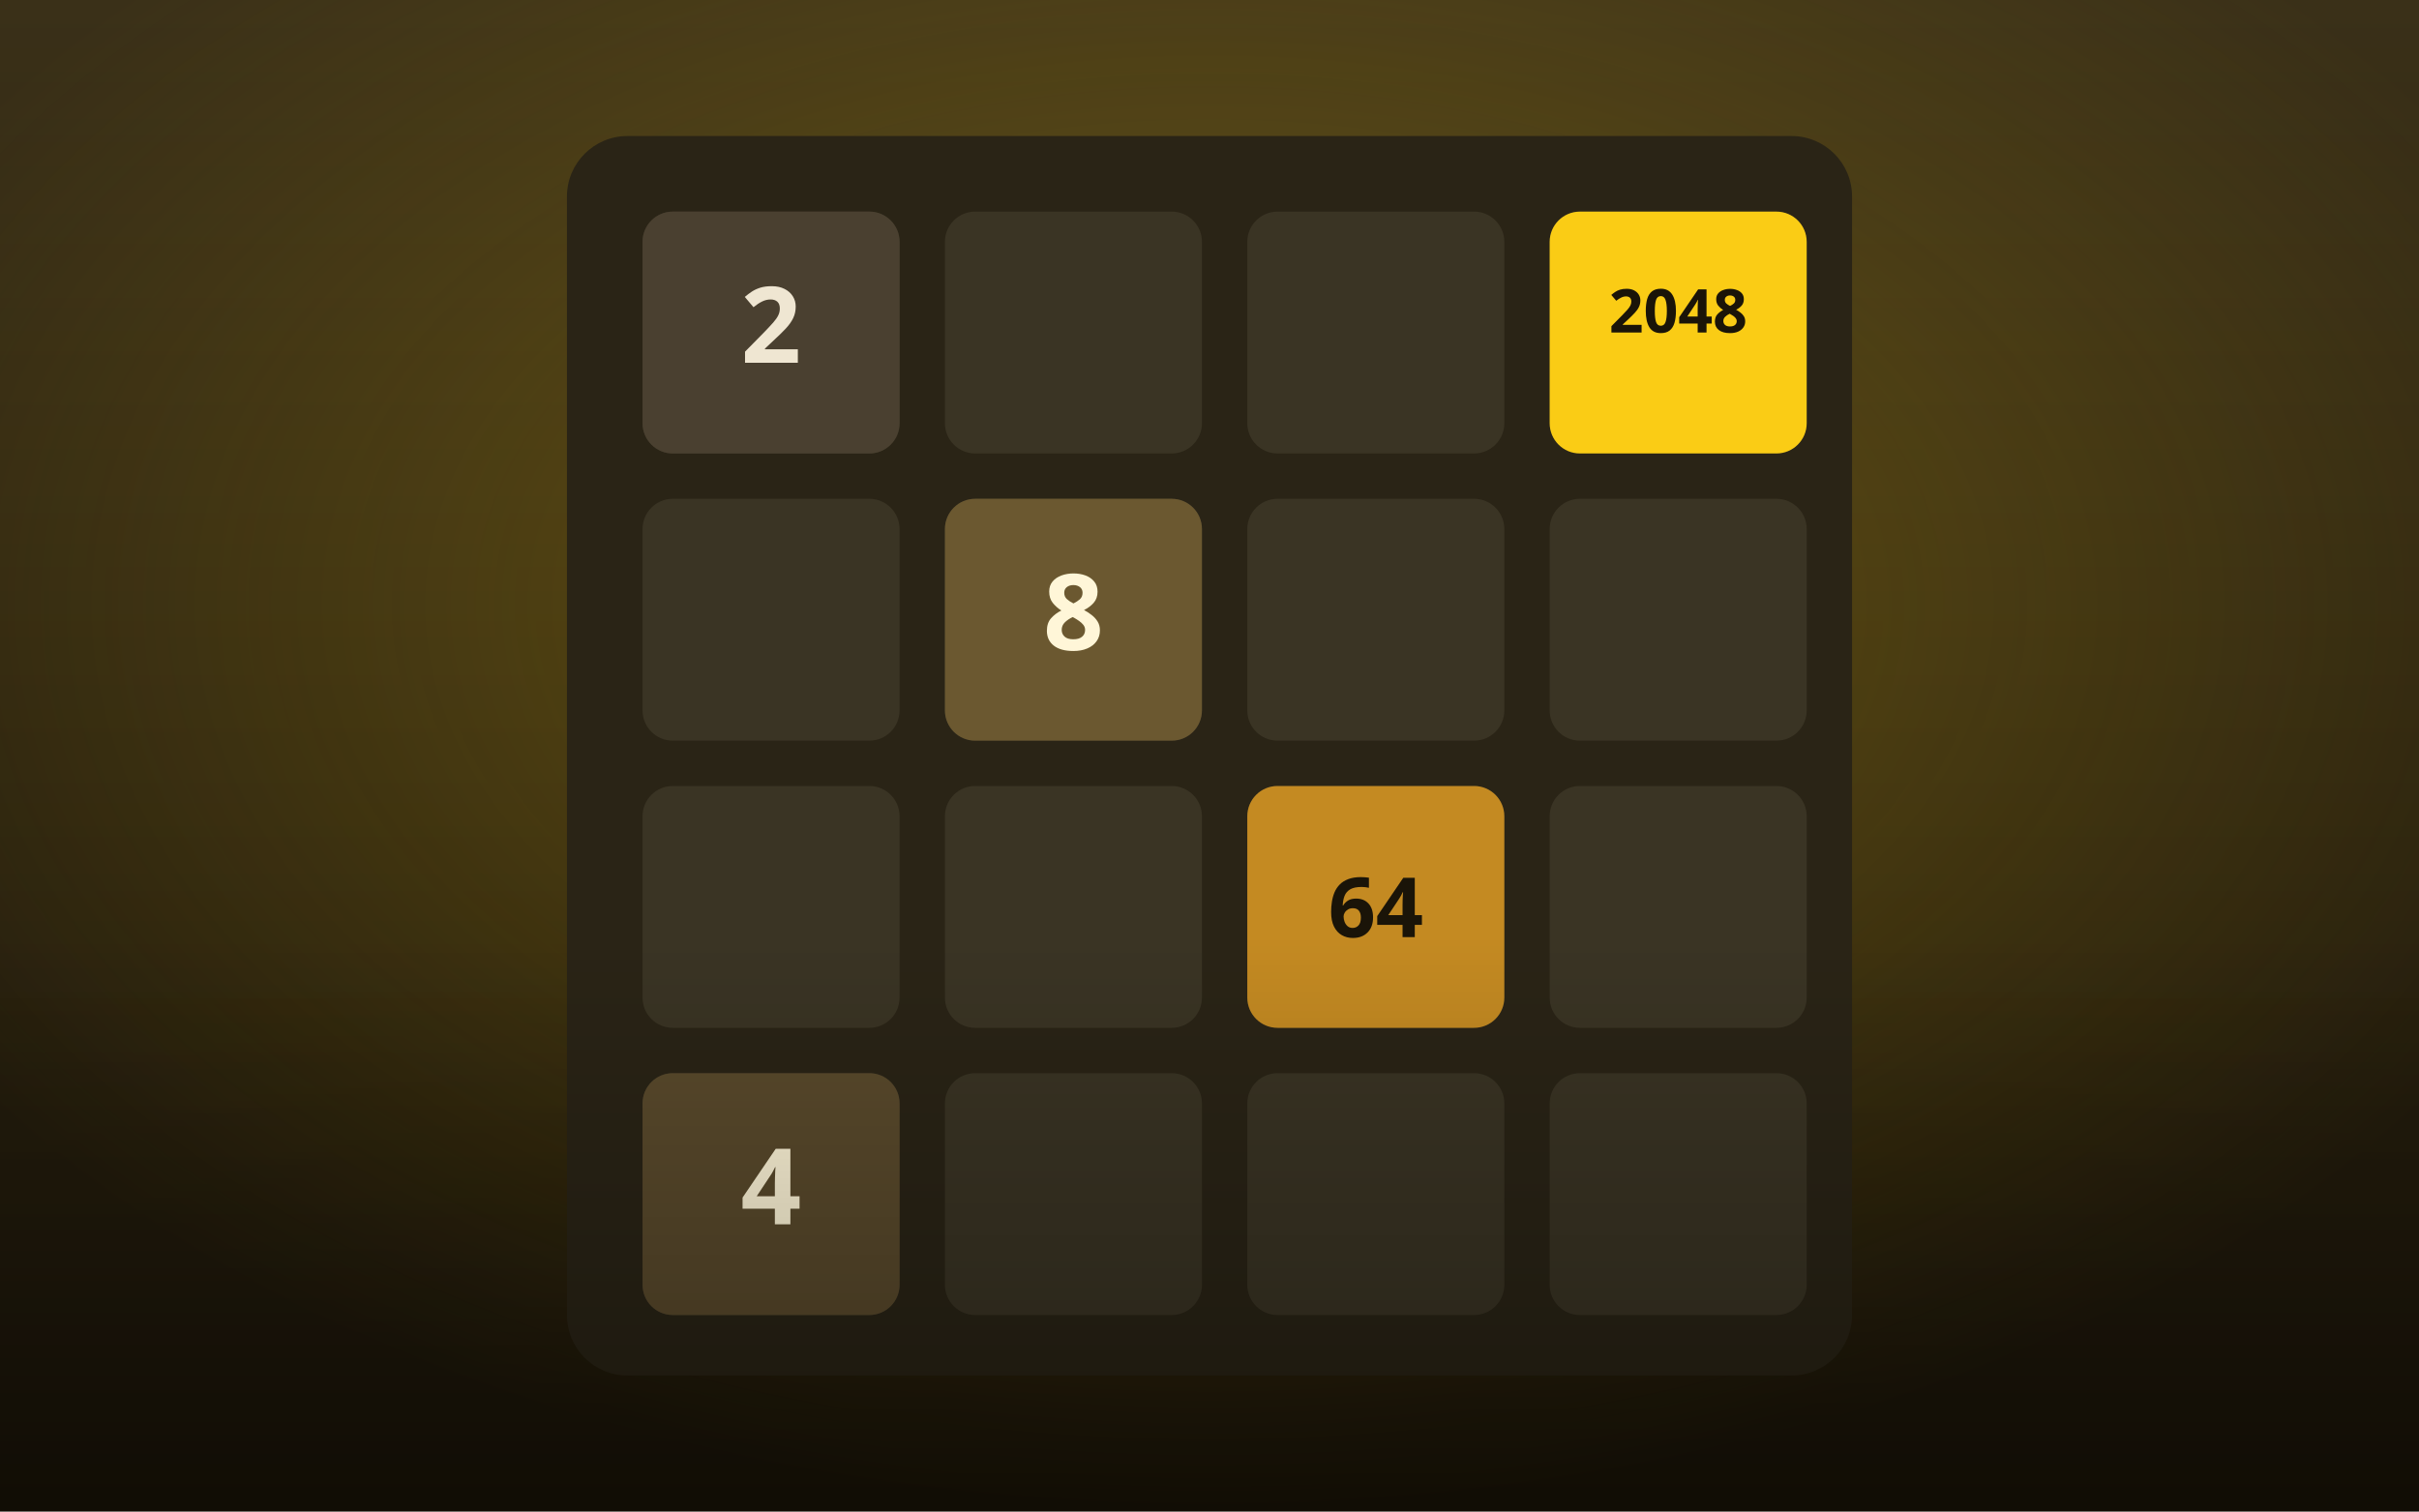
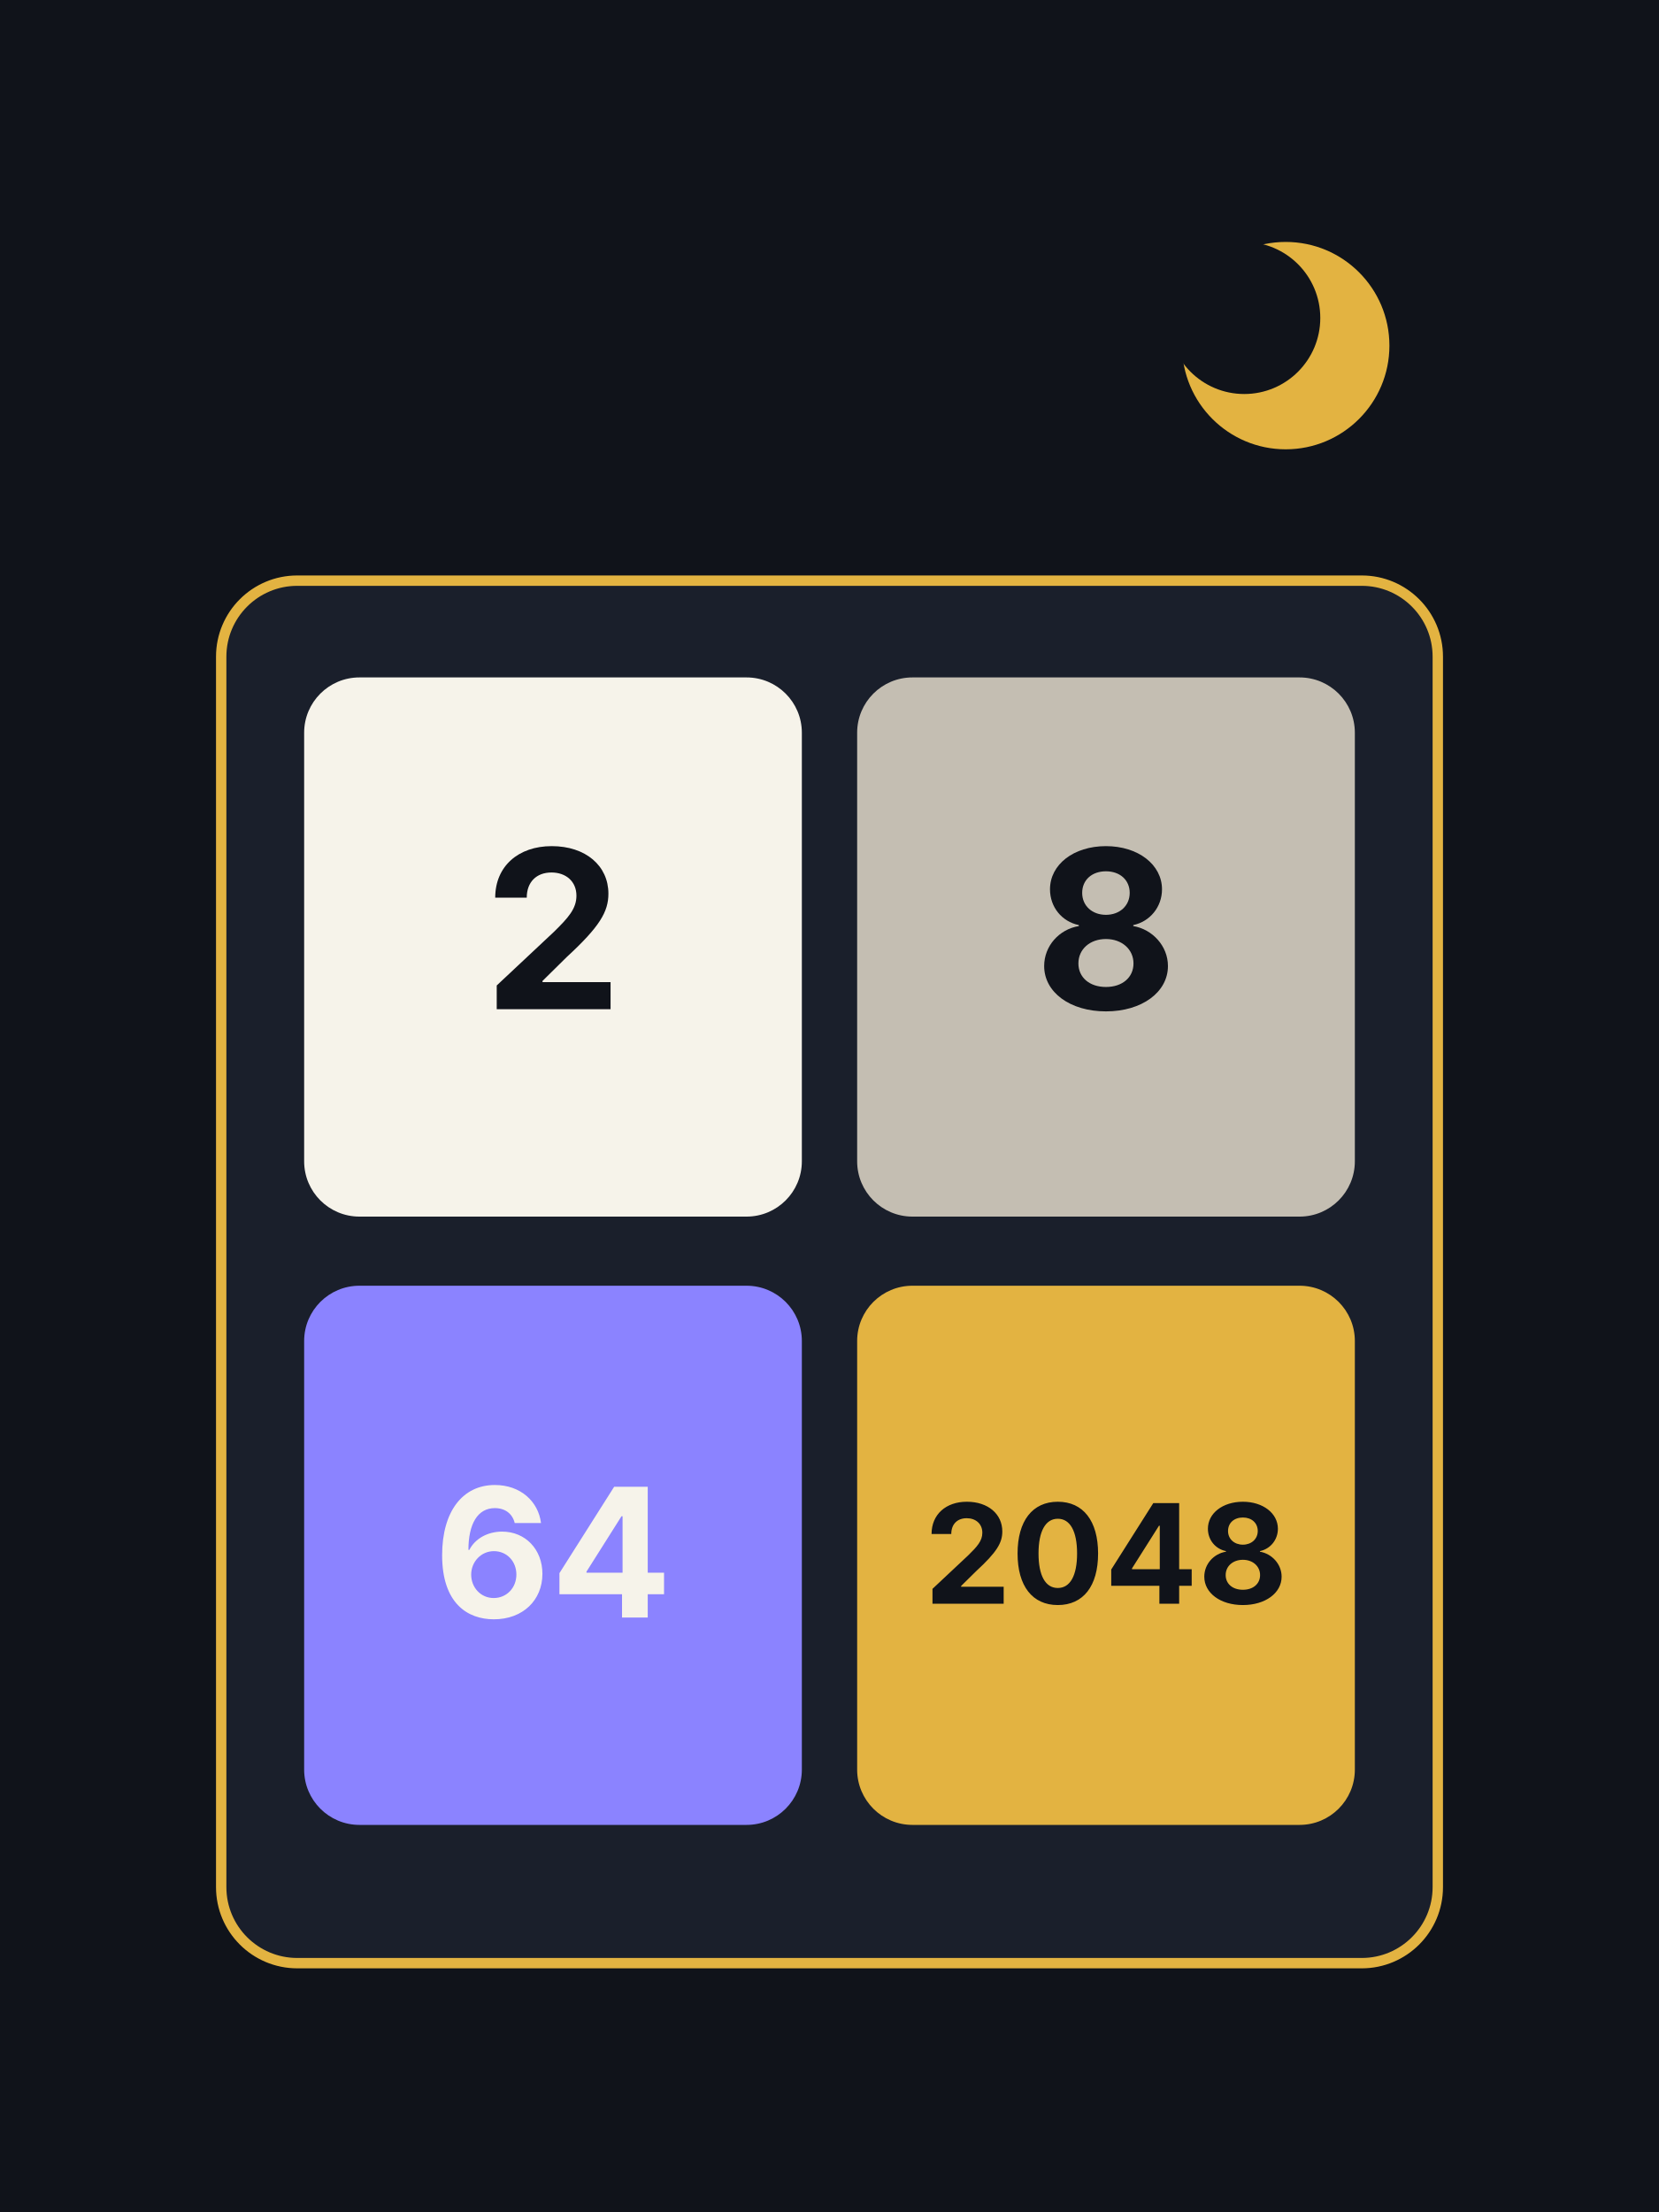
- <svg xmlns="http://www.w3.org/2000/svg" viewBox="0 0 640 400" role="img" aria-labelledby="title">
-   <defs>
-     <linearGradient id="sky" x1="0" y1="0" x2="0" y2="1">
-       <stop offset="0" stop-color="#3a3018" />
-       <stop offset="1" stop-color="#1a1408" />
-     </linearGradient>
-     <radialGradient id="glow" cx="50%" cy="40%" r="60%">
-       <stop offset="0" stop-color="#facc15" stop-opacity="0.28" />
-       <stop offset="1" stop-color="#facc15" stop-opacity="0" />
-     </radialGradient>
-     <linearGradient id="shade" x1="0" y1="0" x2="0" y2="1">
-       <stop offset="0.62" stop-color="#000" stop-opacity="0" />
-       <stop offset="1" stop-color="#000" stop-opacity="0.35" />
-     </linearGradient>
-   </defs>
-   <rect width="640" height="400" fill="url(#sky)" />
-   <rect width="640" height="400" fill="url(#glow)" />
-   <rect x="150" y="36" width="340" height="328" rx="16" fill="#2a2416" />
-   <rect x="170" y="56" width="68" height="64" rx="8" fill="#3a3424" />
-   <rect x="250" y="56" width="68" height="64" rx="8" fill="#3a3424" />
-   <rect x="330" y="56" width="68" height="64" rx="8" fill="#3a3424" />
-   <rect x="410" y="56" width="68" height="64" rx="8" fill="#3a3424" />
-   <rect x="170" y="132" width="68" height="64" rx="8" fill="#3a3424" />
-   <rect x="250" y="132" width="68" height="64" rx="8" fill="#3a3424" />
-   <rect x="330" y="132" width="68" height="64" rx="8" fill="#3a3424" />
-   <rect x="410" y="132" width="68" height="64" rx="8" fill="#3a3424" />
-   <rect x="170" y="208" width="68" height="64" rx="8" fill="#3a3424" />
-   <rect x="250" y="208" width="68" height="64" rx="8" fill="#3a3424" />
-   <rect x="330" y="208" width="68" height="64" rx="8" fill="#3a3424" />
-   <rect x="410" y="208" width="68" height="64" rx="8" fill="#3a3424" />
-   <rect x="170" y="284" width="68" height="64" rx="8" fill="#3a3424" />
-   <rect x="250" y="284" width="68" height="64" rx="8" fill="#3a3424" />
-   <rect x="330" y="284" width="68" height="64" rx="8" fill="#3a3424" />
-   <rect x="410" y="284" width="68" height="64" rx="8" fill="#3a3424" />
-   <g font-family="ui-sans-serif, system-ui, sans-serif" font-weight="700" text-anchor="middle">
-     <rect x="170" y="56" width="68" height="64" rx="8" fill="#4a4030" />
-     <text x="204" y="96" fill="#efe6d2" font-size="28">2</text>
-     <rect x="250" y="132" width="68" height="64" rx="8" fill="#6b5830" />
-     <text x="284" y="172" fill="#fff6d8" font-size="28">8</text>
-     <rect x="330" y="208" width="68" height="64" rx="8" fill="#c48a22" />
-     <text x="364" y="248" fill="#1a1408" font-size="22">64</text>
-     <rect x="410" y="56" width="68" height="64" rx="8" fill="#facc15" />
-     <text x="444" y="88" fill="#1a1408" font-size="16">2048</text>
-     <rect x="170" y="284" width="68" height="64" rx="8" fill="#5a4a2c" />
-     <text x="204" y="324" fill="#fff6d8" font-size="28">4</text>
+ <svg xmlns="http://www.w3.org/2000/svg" viewBox="0 0 480 640" role="img">
+   <rect width="480" height="640" fill="#10131a" />
+   <circle cx="372" cy="100" r="30" fill="#e3b341" />
+   <circle cx="360" cy="92" r="22" fill="#10131a" />
+   <rect x="64" y="168" width="352" height="400" rx="22" fill="#1a1f2b" stroke="#e3b341" stroke-width="3" />
+   <g font-family="Outfit, Inter, sans-serif" font-weight="700" text-anchor="middle">
+     <rect x="88" y="196" width="144" height="156" rx="16" fill="#f6f3ea" />
+     <text x="160" y="292" fill="#10131a" font-size="64">2</text>
+     <rect x="248" y="196" width="144" height="156" rx="16" fill="#c4beb2" />
+     <text x="320" y="292" fill="#10131a" font-size="64">8</text>
+     <rect x="88" y="372" width="144" height="156" rx="16" fill="#8b83ff" />
+     <text x="160" y="468" fill="#f6f3ea" font-size="52">64</text>
+     <rect x="248" y="372" width="144" height="156" rx="16" fill="#e3b341" />
+     <text x="320" y="464" fill="#10131a" font-size="40">2048</text>
  </g>
-   <rect width="640" height="400" fill="url(#shade)" />
</svg>
